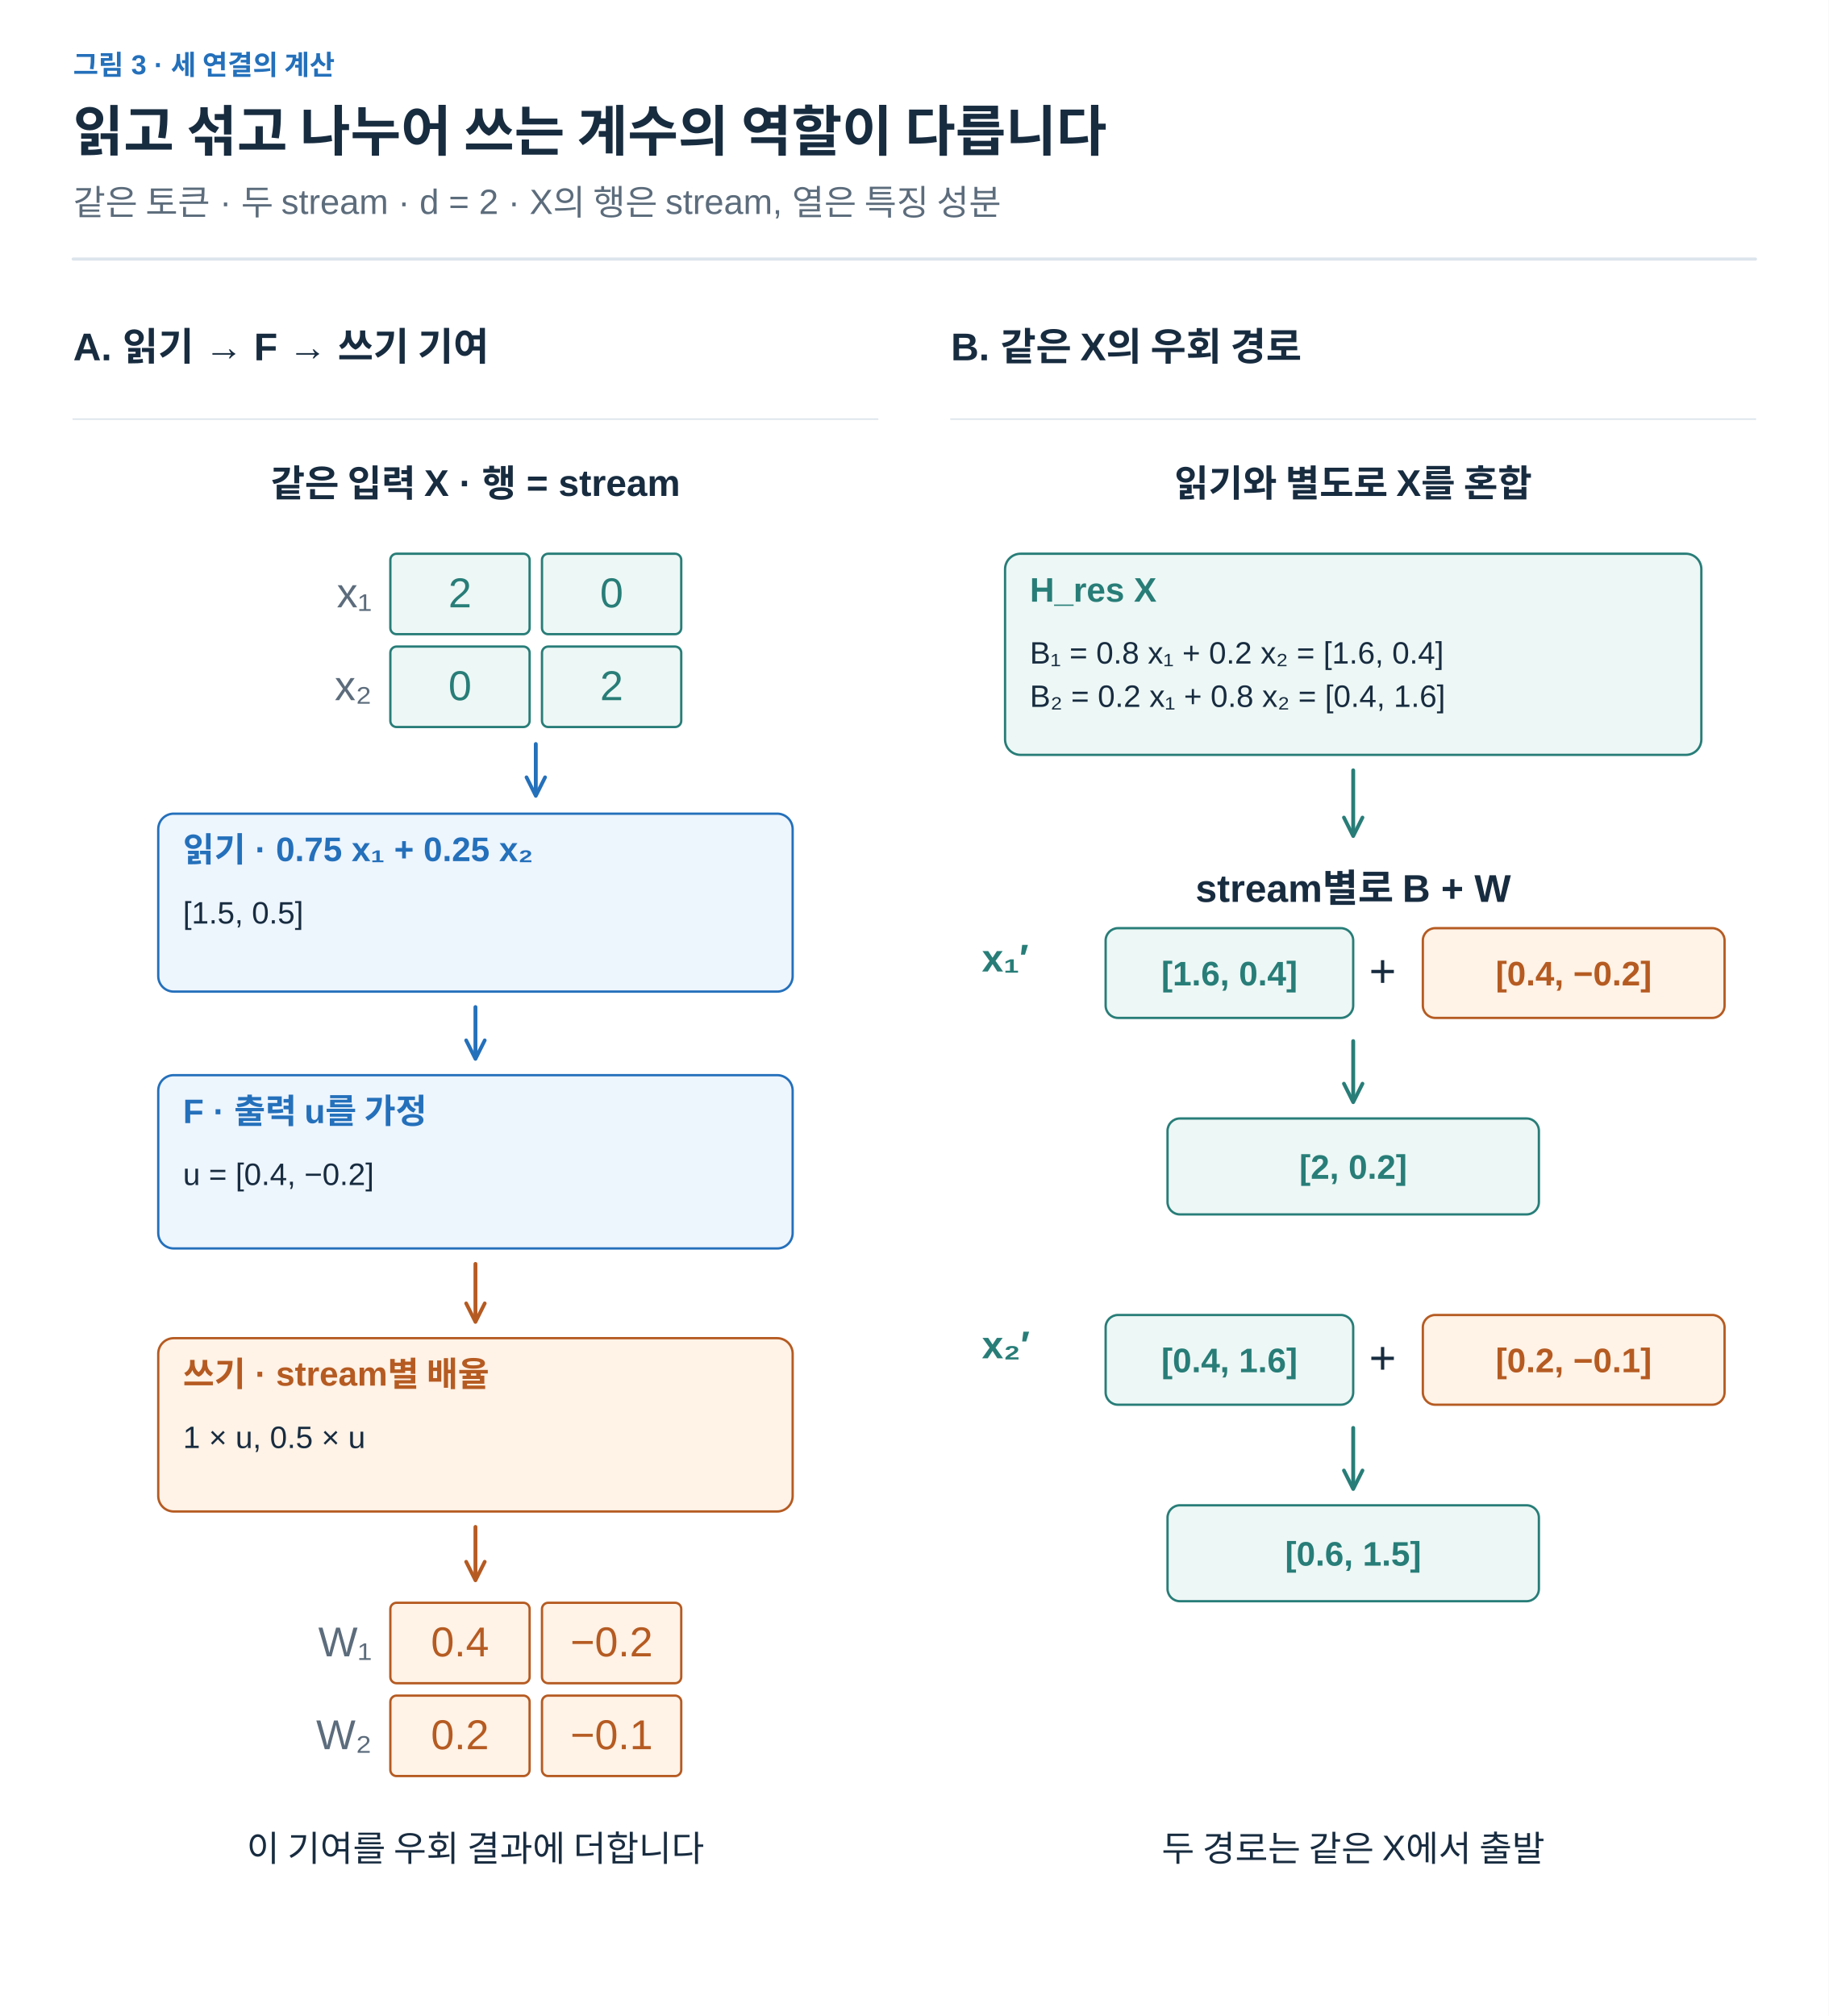
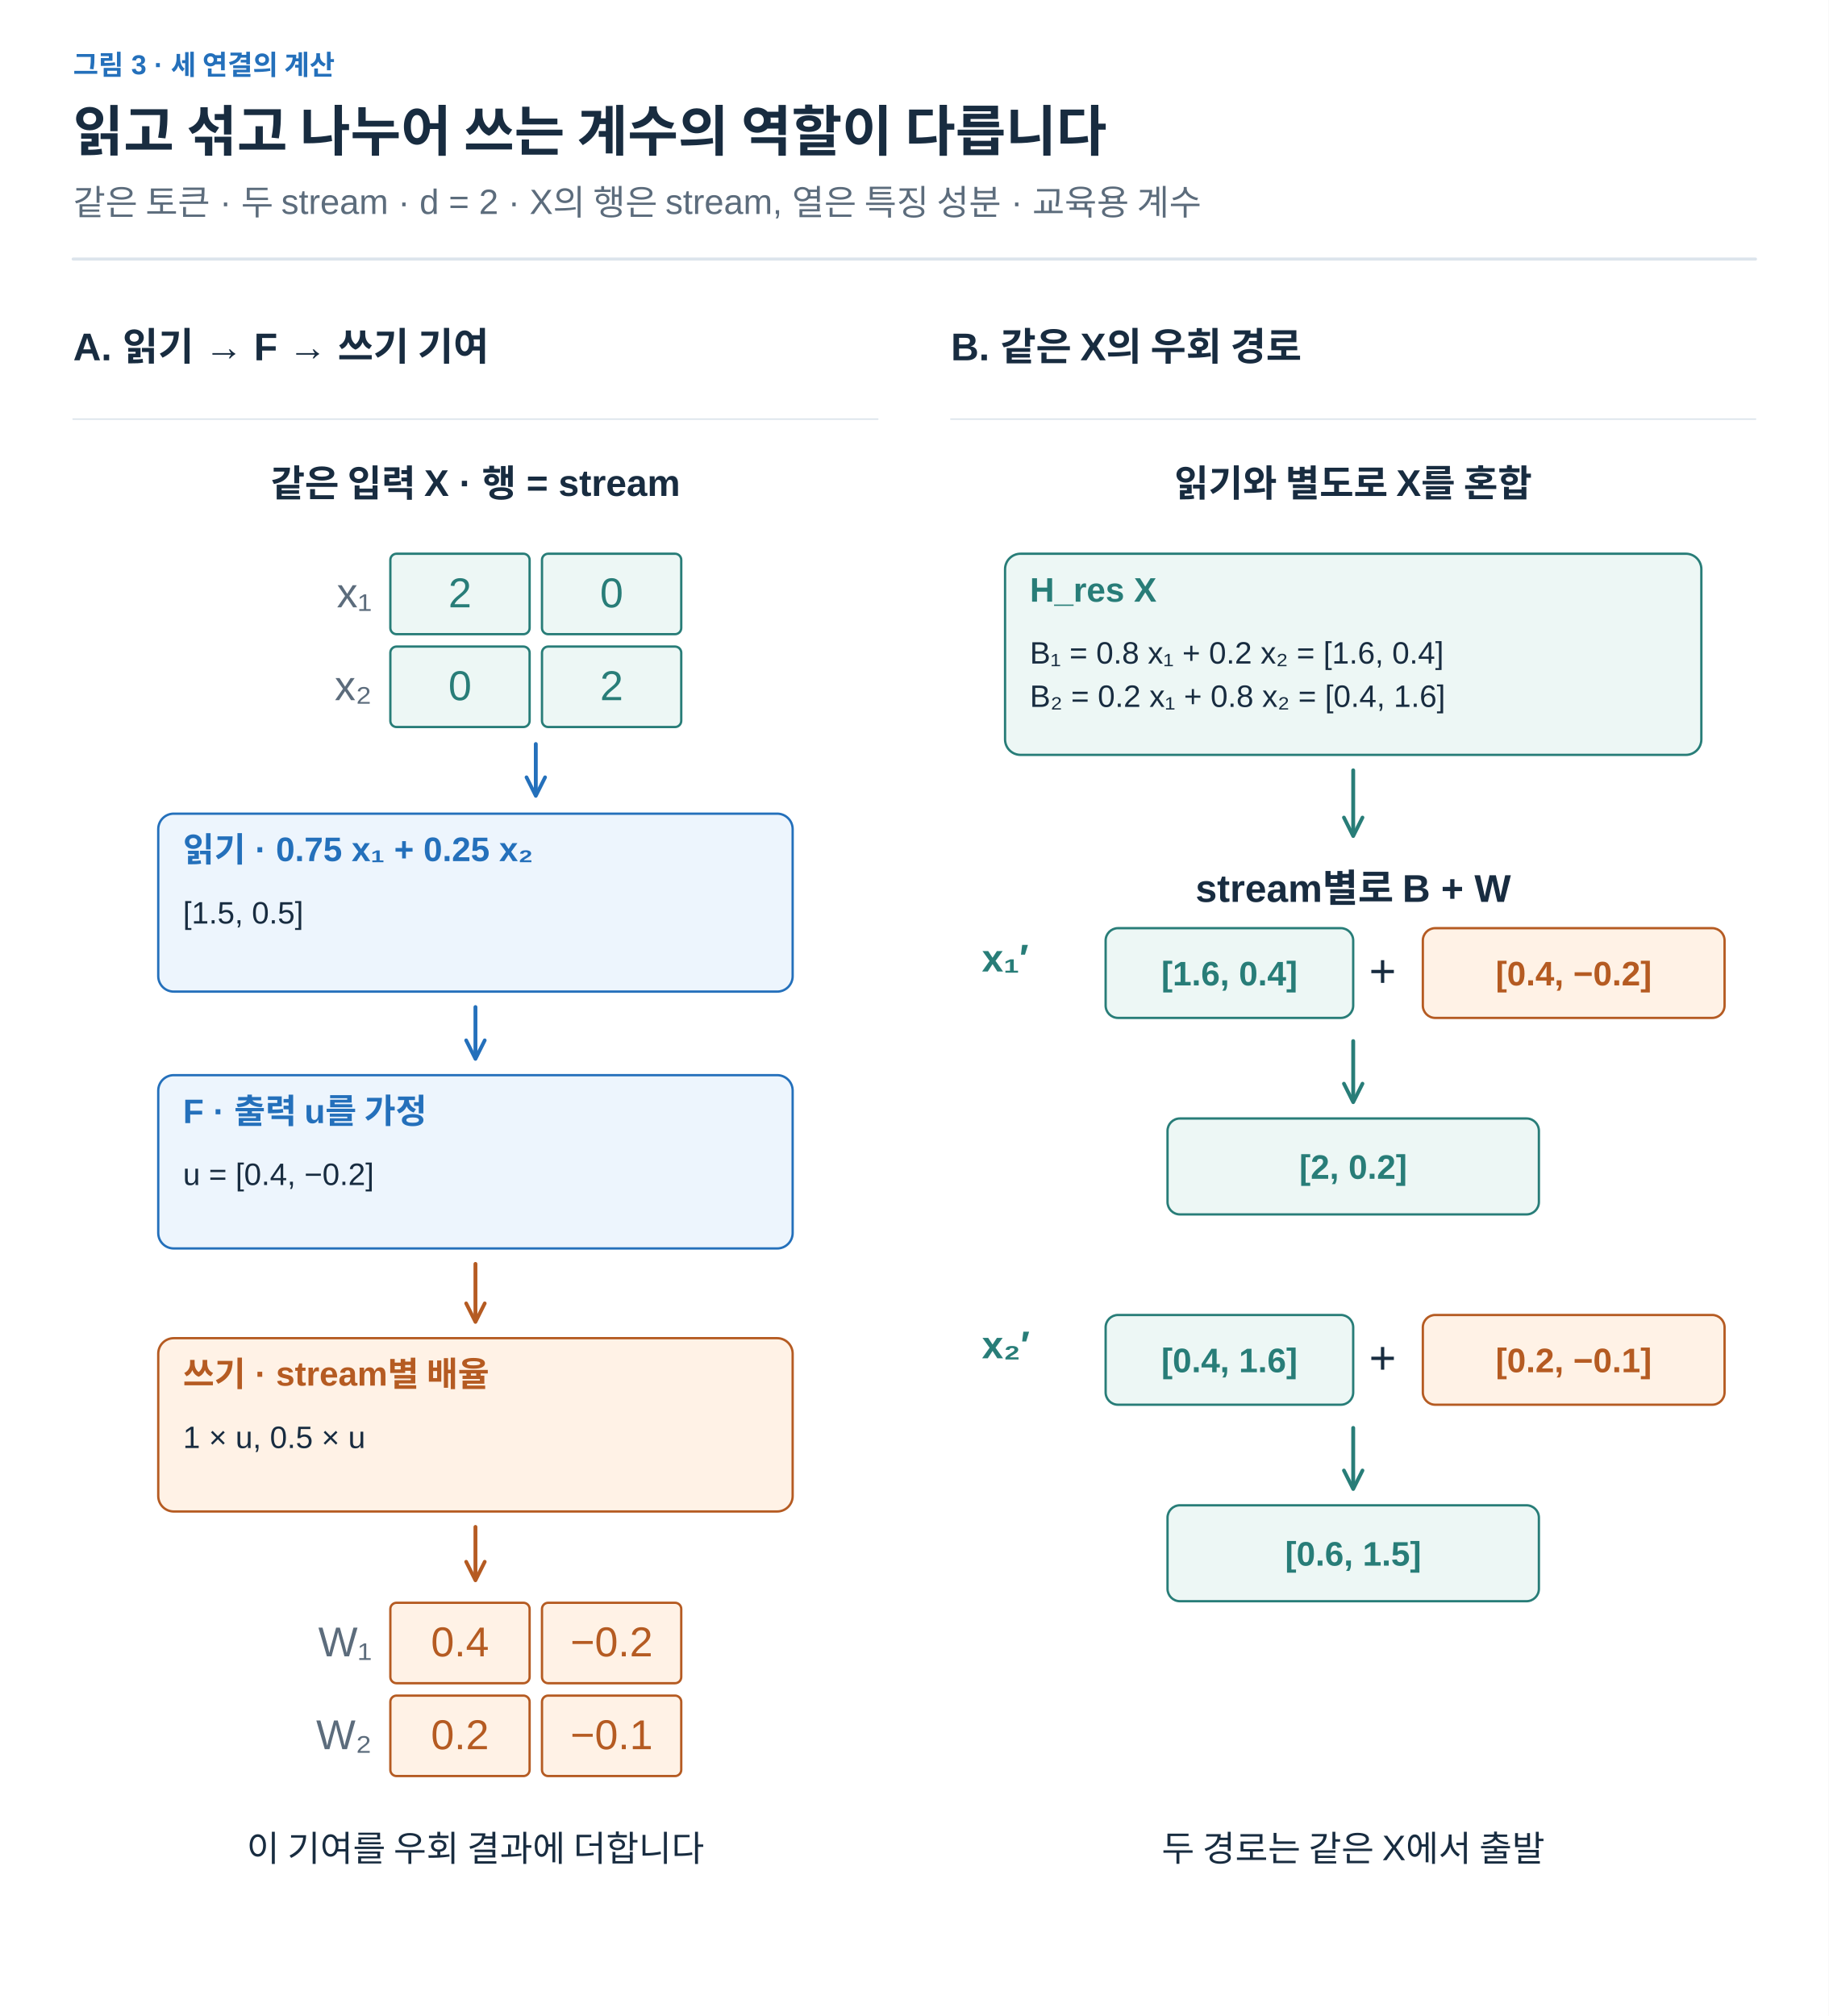
<svg xmlns="http://www.w3.org/2000/svg" width="1200" height="1323" viewBox="0 0 1200 1323" role="img" aria-labelledby="title desc">
  <defs>
    <marker id="arrow-ink" viewBox="0 0 10 10" refX="8" refY="5" markerWidth="6" markerHeight="6" orient="auto">
      <path d="M1 1 L9 5 L1 9" fill="none" stroke="#182C40" stroke-width="1.6" />
    </marker>
    <marker id="arrow-muted" viewBox="0 0 10 10" refX="8" refY="5" markerWidth="6" markerHeight="6" orient="auto">
      <path d="M1 1 L9 5 L1 9" fill="none" stroke="#5C6C7C" stroke-width="1.6" />
    </marker>
    <marker id="arrow-line" viewBox="0 0 10 10" refX="8" refY="5" markerWidth="6" markerHeight="6" orient="auto">
      <path d="M1 1 L9 5 L1 9" fill="none" stroke="#DCE4EC" stroke-width="1.6" />
    </marker>
    <marker id="arrow-paper" viewBox="0 0 10 10" refX="8" refY="5" markerWidth="6" markerHeight="6" orient="auto">
      <path d="M1 1 L9 5 L1 9" fill="none" stroke="#FFFFFF" stroke-width="1.6" />
    </marker>
    <marker id="arrow-blue" viewBox="0 0 10 10" refX="8" refY="5" markerWidth="6" markerHeight="6" orient="auto">
      <path d="M1 1 L9 5 L1 9" fill="none" stroke="#2470BB" stroke-width="1.6" />
    </marker>
    <marker id="arrow-teal" viewBox="0 0 10 10" refX="8" refY="5" markerWidth="6" markerHeight="6" orient="auto">
      <path d="M1 1 L9 5 L1 9" fill="none" stroke="#287D78" stroke-width="1.6" />
    </marker>
    <marker id="arrow-orange" viewBox="0 0 10 10" refX="8" refY="5" markerWidth="6" markerHeight="6" orient="auto">
      <path d="M1 1 L9 5 L1 9" fill="none" stroke="#B55B22" stroke-width="1.6" />
    </marker>
    <marker id="arrow-purple" viewBox="0 0 10 10" refX="8" refY="5" markerWidth="6" markerHeight="6" orient="auto">
      <path d="M1 1 L9 5 L1 9" fill="none" stroke="#7954A3" stroke-width="1.6" />
    </marker>
    <marker id="arrow-gray" viewBox="0 0 10 10" refX="8" refY="5" markerWidth="6" markerHeight="6" orient="auto">
      <path d="M1 1 L9 5 L1 9" fill="none" stroke="#657789" stroke-width="1.6" />
    </marker>
    <marker id="arrow-red" viewBox="0 0 10 10" refX="8" refY="5" markerWidth="6" markerHeight="6" orient="auto">
      <path d="M1 1 L9 5 L1 9" fill="none" stroke="#B34242" stroke-width="1.6" />
    </marker>
    <marker id="arrow-indigo" viewBox="0 0 10 10" refX="8" refY="5" markerWidth="6" markerHeight="6" orient="auto">
      <path d="M1 1 L9 5 L1 9" fill="none" stroke="#4C60A8" stroke-width="1.6" />
    </marker>
    <marker id="arrow-slate" viewBox="0 0 10 10" refX="8" refY="5" markerWidth="6" markerHeight="6" orient="auto">
      <path d="M1 1 L9 5 L1 9" fill="none" stroke="#8191A0" stroke-width="1.6" />
    </marker>
    <marker id="arrow-surface" viewBox="0 0 10 10" refX="8" refY="5" markerWidth="6" markerHeight="6" orient="auto">
      <path d="M1 1 L9 5 L1 9" fill="none" stroke="#F8FAFC" stroke-width="1.6" />
    </marker>
  </defs>
  <style>text{font-family:Arial,"Apple SD Gothic Neo","Noto Sans KR",sans-serif}text[font-family]{font-family:Menlo,Consolas,monospace}path{stroke-linecap:round;stroke-linejoin:round}</style>
  <rect width="100%" height="100%" fill="white" />
  <text x="48" y="49" fill="#2470BB" font-size="18" font-weight="600" text-anchor="start" data-max-width="1104">그림 3 · 세 연결의 계산</text>
  <text x="48" y="99" fill="#182C40" font-size="36" font-weight="700" text-anchor="start" data-max-width="1104">읽고 섞고 나누어 쓰는 계수의 역할이 다릅니다</text>
-   <text x="48" y="141" fill="#5C6C7C" font-size="23" font-weight="400" text-anchor="start" data-max-width="1104">같은 토큰 · 두 stream · d = 2 · X의 행은 stream, 열은 특징 성분</text>
+   <text x="48" y="141" fill="#5C6C7C" font-size="23" font-weight="400" text-anchor="start" data-max-width="1104">같은 토큰 · 두 stream · d = 2 · X의 행은 stream, 열은 특징 성분 · 교육용 계수</text>
  <path d="M48,170 H1152" stroke="#DCE4EC" stroke-width="2" />
  <g transform="translate(48 206) scale(1.015385)" data-panel="1">
    <text x="0" y="30" fill="#182C40" font-size="25" font-weight="600" text-anchor="start" data-max-width="520">A. 읽기 → F → 쓰기 기여</text>
    <path d="M0 68 L520 68" stroke="#DCE4EC" stroke-width="1" fill="none" />
    <text x="260" y="118" fill="#182C40" font-size="24" font-weight="600" text-anchor="middle" data-max-width="490">같은 입력 X · 행 = stream</text>
    <g data-container="true">
      <rect x="205" y="155" width="90" height="52" rx="4" fill="#EDF7F5" stroke="#287D78" stroke-width="1.5" />
      <text x="250" y="189.64" fill="#287D78" font-size="27" font-weight="500" text-anchor="middle" data-max-width="78">2</text>
    </g>
    <g data-container="true">
      <rect x="303" y="155" width="90" height="52" rx="4" fill="#EDF7F5" stroke="#287D78" stroke-width="1.5" />
      <text x="348" y="189.64" fill="#287D78" font-size="27" font-weight="500" text-anchor="middle" data-max-width="78">0</text>
    </g>
    <g data-container="true">
      <rect x="205" y="215" width="90" height="52" rx="4" fill="#EDF7F5" stroke="#287D78" stroke-width="1.5" />
      <text x="250" y="249.64" fill="#287D78" font-size="27" font-weight="500" text-anchor="middle" data-max-width="78">0</text>
    </g>
    <g data-container="true">
      <rect x="303" y="215" width="90" height="52" rx="4" fill="#EDF7F5" stroke="#287D78" stroke-width="1.5" />
      <text x="348" y="249.64" fill="#287D78" font-size="27" font-weight="500" text-anchor="middle" data-max-width="78">2</text>
    </g>
    <text x="193" y="189.64" fill="#5C6C7C" font-size="27" font-weight="400" text-anchor="end" data-max-width="45">x₁</text>
    <text x="193" y="249.64" fill="#5C6C7C" font-size="27" font-weight="400" text-anchor="end" data-max-width="45">x₂</text>
    <path d="M299 278 L299 310" stroke="#2470BB" stroke-width="2.5" fill="none" marker-end="url(#arrow-blue)" />
    <g data-container="true">
      <rect x="55" y="323" width="410" height="115" rx="10" fill="#EDF5FD" stroke="#2470BB" stroke-width="1.5" />
      <text x="71" y="354" fill="#2470BB" font-size="22" font-weight="600" text-anchor="start" data-max-width="378">읽기 · 0.75 x₁ + 0.25 x₂</text>
      <text x="71" y="394" fill="#182C40" font-size="20" font-weight="400" text-anchor="start" data-max-width="378">[1.5, 0.5]</text>
    </g>
    <path d="M260 448 L260 480" stroke="#2470BB" stroke-width="2.5" fill="none" marker-end="url(#arrow-blue)" />
    <g data-container="true">
      <rect x="55" y="492" width="410" height="112" rx="10" fill="#EDF5FD" stroke="#2470BB" stroke-width="1.5" />
      <text x="71" y="523" fill="#2470BB" font-size="22" font-weight="600" text-anchor="start" data-max-width="378">F · 출력 u를 가정</text>
      <text x="71" y="563" fill="#182C40" font-size="20" font-weight="400" text-anchor="start" data-max-width="378">u = [0.4, −0.2]</text>
    </g>
    <path d="M260 614 L260 650" stroke="#B55B22" stroke-width="2.5" fill="none" marker-end="url(#arrow-orange)" />
    <g data-container="true">
      <rect x="55" y="662" width="410" height="112" rx="10" fill="#FFF2E6" stroke="#B55B22" stroke-width="1.5" />
      <text x="71" y="693" fill="#B55B22" font-size="22" font-weight="600" text-anchor="start" data-max-width="378">쓰기 · stream별 배율</text>
      <text x="71" y="733" fill="#182C40" font-size="20" font-weight="400" text-anchor="start" data-max-width="378">1 × u,  0.5 × u</text>
    </g>
    <path d="M260 784 L260 817" stroke="#B55B22" stroke-width="2.5" fill="none" marker-end="url(#arrow-orange)" />
    <g data-container="true">
      <rect x="205" y="833" width="90" height="52" rx="4" fill="#FFF2E6" stroke="#B55B22" stroke-width="1.5" />
      <text x="250" y="867.64" fill="#B55B22" font-size="27" font-weight="500" text-anchor="middle" data-max-width="78">0.4</text>
    </g>
    <g data-container="true">
      <rect x="303" y="833" width="90" height="52" rx="4" fill="#FFF2E6" stroke="#B55B22" stroke-width="1.5" />
      <text x="348" y="867.64" fill="#B55B22" font-size="27" font-weight="500" text-anchor="middle" data-max-width="78">−0.2</text>
    </g>
    <g data-container="true">
      <rect x="205" y="893" width="90" height="52" rx="4" fill="#FFF2E6" stroke="#B55B22" stroke-width="1.5" />
      <text x="250" y="927.64" fill="#B55B22" font-size="27" font-weight="500" text-anchor="middle" data-max-width="78">0.2</text>
    </g>
    <g data-container="true">
      <rect x="303" y="893" width="90" height="52" rx="4" fill="#FFF2E6" stroke="#B55B22" stroke-width="1.5" />
      <text x="348" y="927.64" fill="#B55B22" font-size="27" font-weight="500" text-anchor="middle" data-max-width="78">−0.1</text>
    </g>
    <text x="193" y="867.64" fill="#5C6C7C" font-size="27" font-weight="400" text-anchor="end" data-max-width="50">W₁</text>
    <text x="193" y="927.64" fill="#5C6C7C" font-size="27" font-weight="400" text-anchor="end" data-max-width="50">W₂</text>
    <text x="260" y="1000" fill="#182C40" font-size="23" font-weight="400" text-anchor="middle" data-max-width="480">이 기여를 우회 결과에 더합니다</text>
  </g>
  <g transform="translate(624 206) scale(1.015385)" data-panel="2">
    <text x="0" y="30" fill="#182C40" font-size="25" font-weight="600" text-anchor="start" data-max-width="520">B. 같은 X의 우회 경로</text>
    <path d="M0 68 L520 68" stroke="#DCE4EC" stroke-width="1" fill="none" />
    <text x="260" y="118" fill="#182C40" font-size="24" font-weight="600" text-anchor="middle" data-max-width="490">읽기와 별도로 X를 혼합</text>
    <g data-container="true">
      <rect x="35" y="155" width="450" height="130" rx="10" fill="#EDF7F5" stroke="#287D78" stroke-width="1.5" />
      <text x="51" y="186" fill="#287D78" font-size="22" font-weight="600" text-anchor="start" data-max-width="418">H_res X</text>
      <text x="51" y="226" fill="#182C40" font-size="20" font-weight="400" text-anchor="start" data-max-width="418">B₁ = 0.8 x₁ + 0.2 x₂ = [1.6, 0.4]</text>
      <text x="51" y="254" fill="#182C40" font-size="20" font-weight="400" text-anchor="start" data-max-width="418">B₂ = 0.2 x₁ + 0.8 x₂ = [0.4, 1.6]</text>
    </g>
    <path d="M260 295 L260 336" stroke="#287D78" stroke-width="2.5" fill="none" marker-end="url(#arrow-teal)" />
    <text x="260" y="380" fill="#182C40" font-size="25" font-weight="600" text-anchor="middle" data-max-width="480">stream별로 B + W</text>
    <text x="20" y="425" fill="#287D78" font-size="25" font-weight="600" text-anchor="start" data-max-width="60">x₁′</text>
    <rect x="100" y="397" width="160" height="58" rx="8" fill="#EDF7F5" stroke="#287D78" stroke-width="1.5" />
    <text x="180" y="434" fill="#287D78" font-size="22" font-weight="600" text-anchor="middle" data-max-width="148">[1.6, 0.4]</text>
    <text x="279" y="435" fill="#182C40" font-size="30" font-weight="400" text-anchor="middle" data-max-width="35">+</text>
    <rect x="305" y="397" width="195" height="58" rx="8" fill="#FFF2E6" stroke="#B55B22" stroke-width="1.5" />
    <text x="402.5" y="434" fill="#B55B22" font-size="22" font-weight="600" text-anchor="middle" data-max-width="183">[0.4, −0.2]</text>
    <path d="M260 470 L260 508" stroke="#287D78" stroke-width="2.5" fill="none" marker-end="url(#arrow-teal)" />
    <rect x="140" y="520" width="240" height="62" rx="8" fill="#EDF7F5" stroke="#287D78" stroke-width="1.5" />
    <text x="260" y="559" fill="#287D78" font-size="22" font-weight="600" text-anchor="middle" data-max-width="228">[2, 0.2]</text>
    <text x="20" y="675" fill="#287D78" font-size="25" font-weight="600" text-anchor="start" data-max-width="60">x₂′</text>
    <rect x="100" y="647" width="160" height="58" rx="8" fill="#EDF7F5" stroke="#287D78" stroke-width="1.5" />
    <text x="180" y="684" fill="#287D78" font-size="22" font-weight="600" text-anchor="middle" data-max-width="148">[0.4, 1.6]</text>
    <text x="279" y="685" fill="#182C40" font-size="30" font-weight="400" text-anchor="middle" data-max-width="35">+</text>
    <rect x="305" y="647" width="195" height="58" rx="8" fill="#FFF2E6" stroke="#B55B22" stroke-width="1.5" />
    <text x="402.5" y="684" fill="#B55B22" font-size="22" font-weight="600" text-anchor="middle" data-max-width="183">[0.2, −0.1]</text>
    <path d="M260 720 L260 758" stroke="#287D78" stroke-width="2.5" fill="none" marker-end="url(#arrow-teal)" />
    <rect x="140" y="770" width="240" height="62" rx="8" fill="#EDF7F5" stroke="#287D78" stroke-width="1.5" />
    <text x="260" y="809" fill="#287D78" font-size="22" font-weight="600" text-anchor="middle" data-max-width="228">[0.6, 1.5]</text>
    <text x="260" y="1000" fill="#182C40" font-size="23" font-weight="400" text-anchor="middle" data-max-width="480">두 경로는 같은 X에서 출발</text>
  </g>
</svg>
